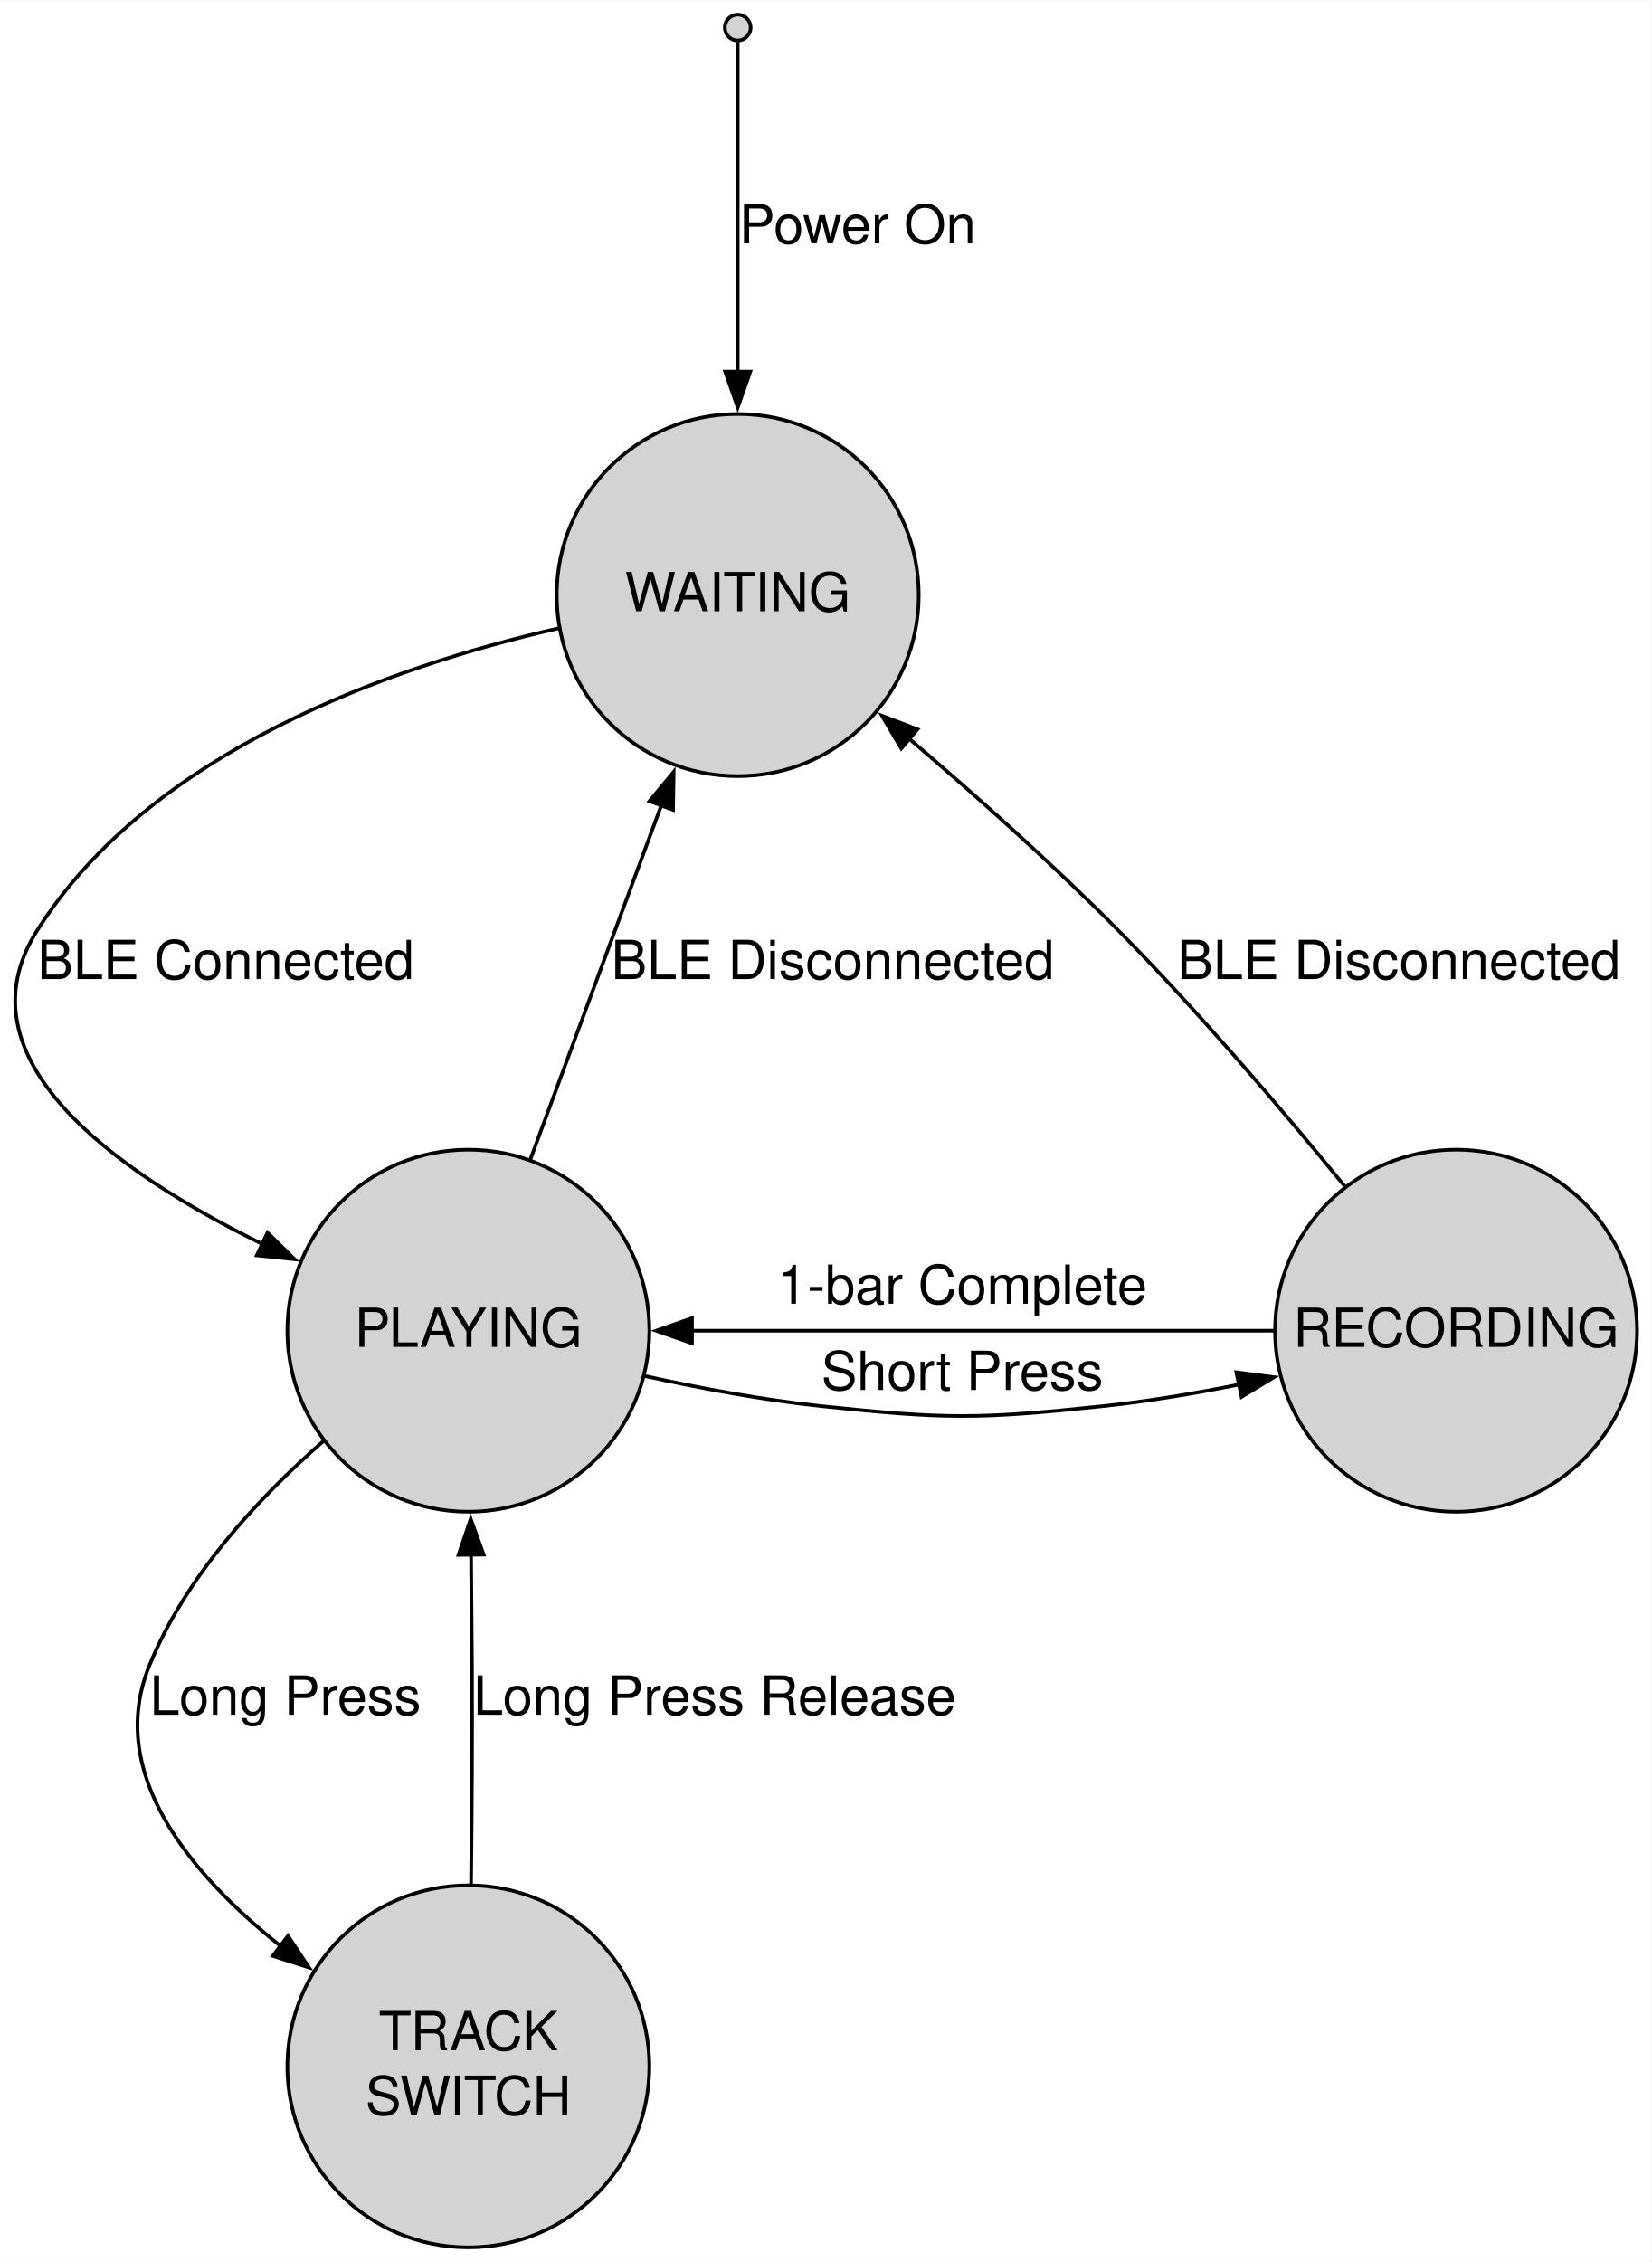
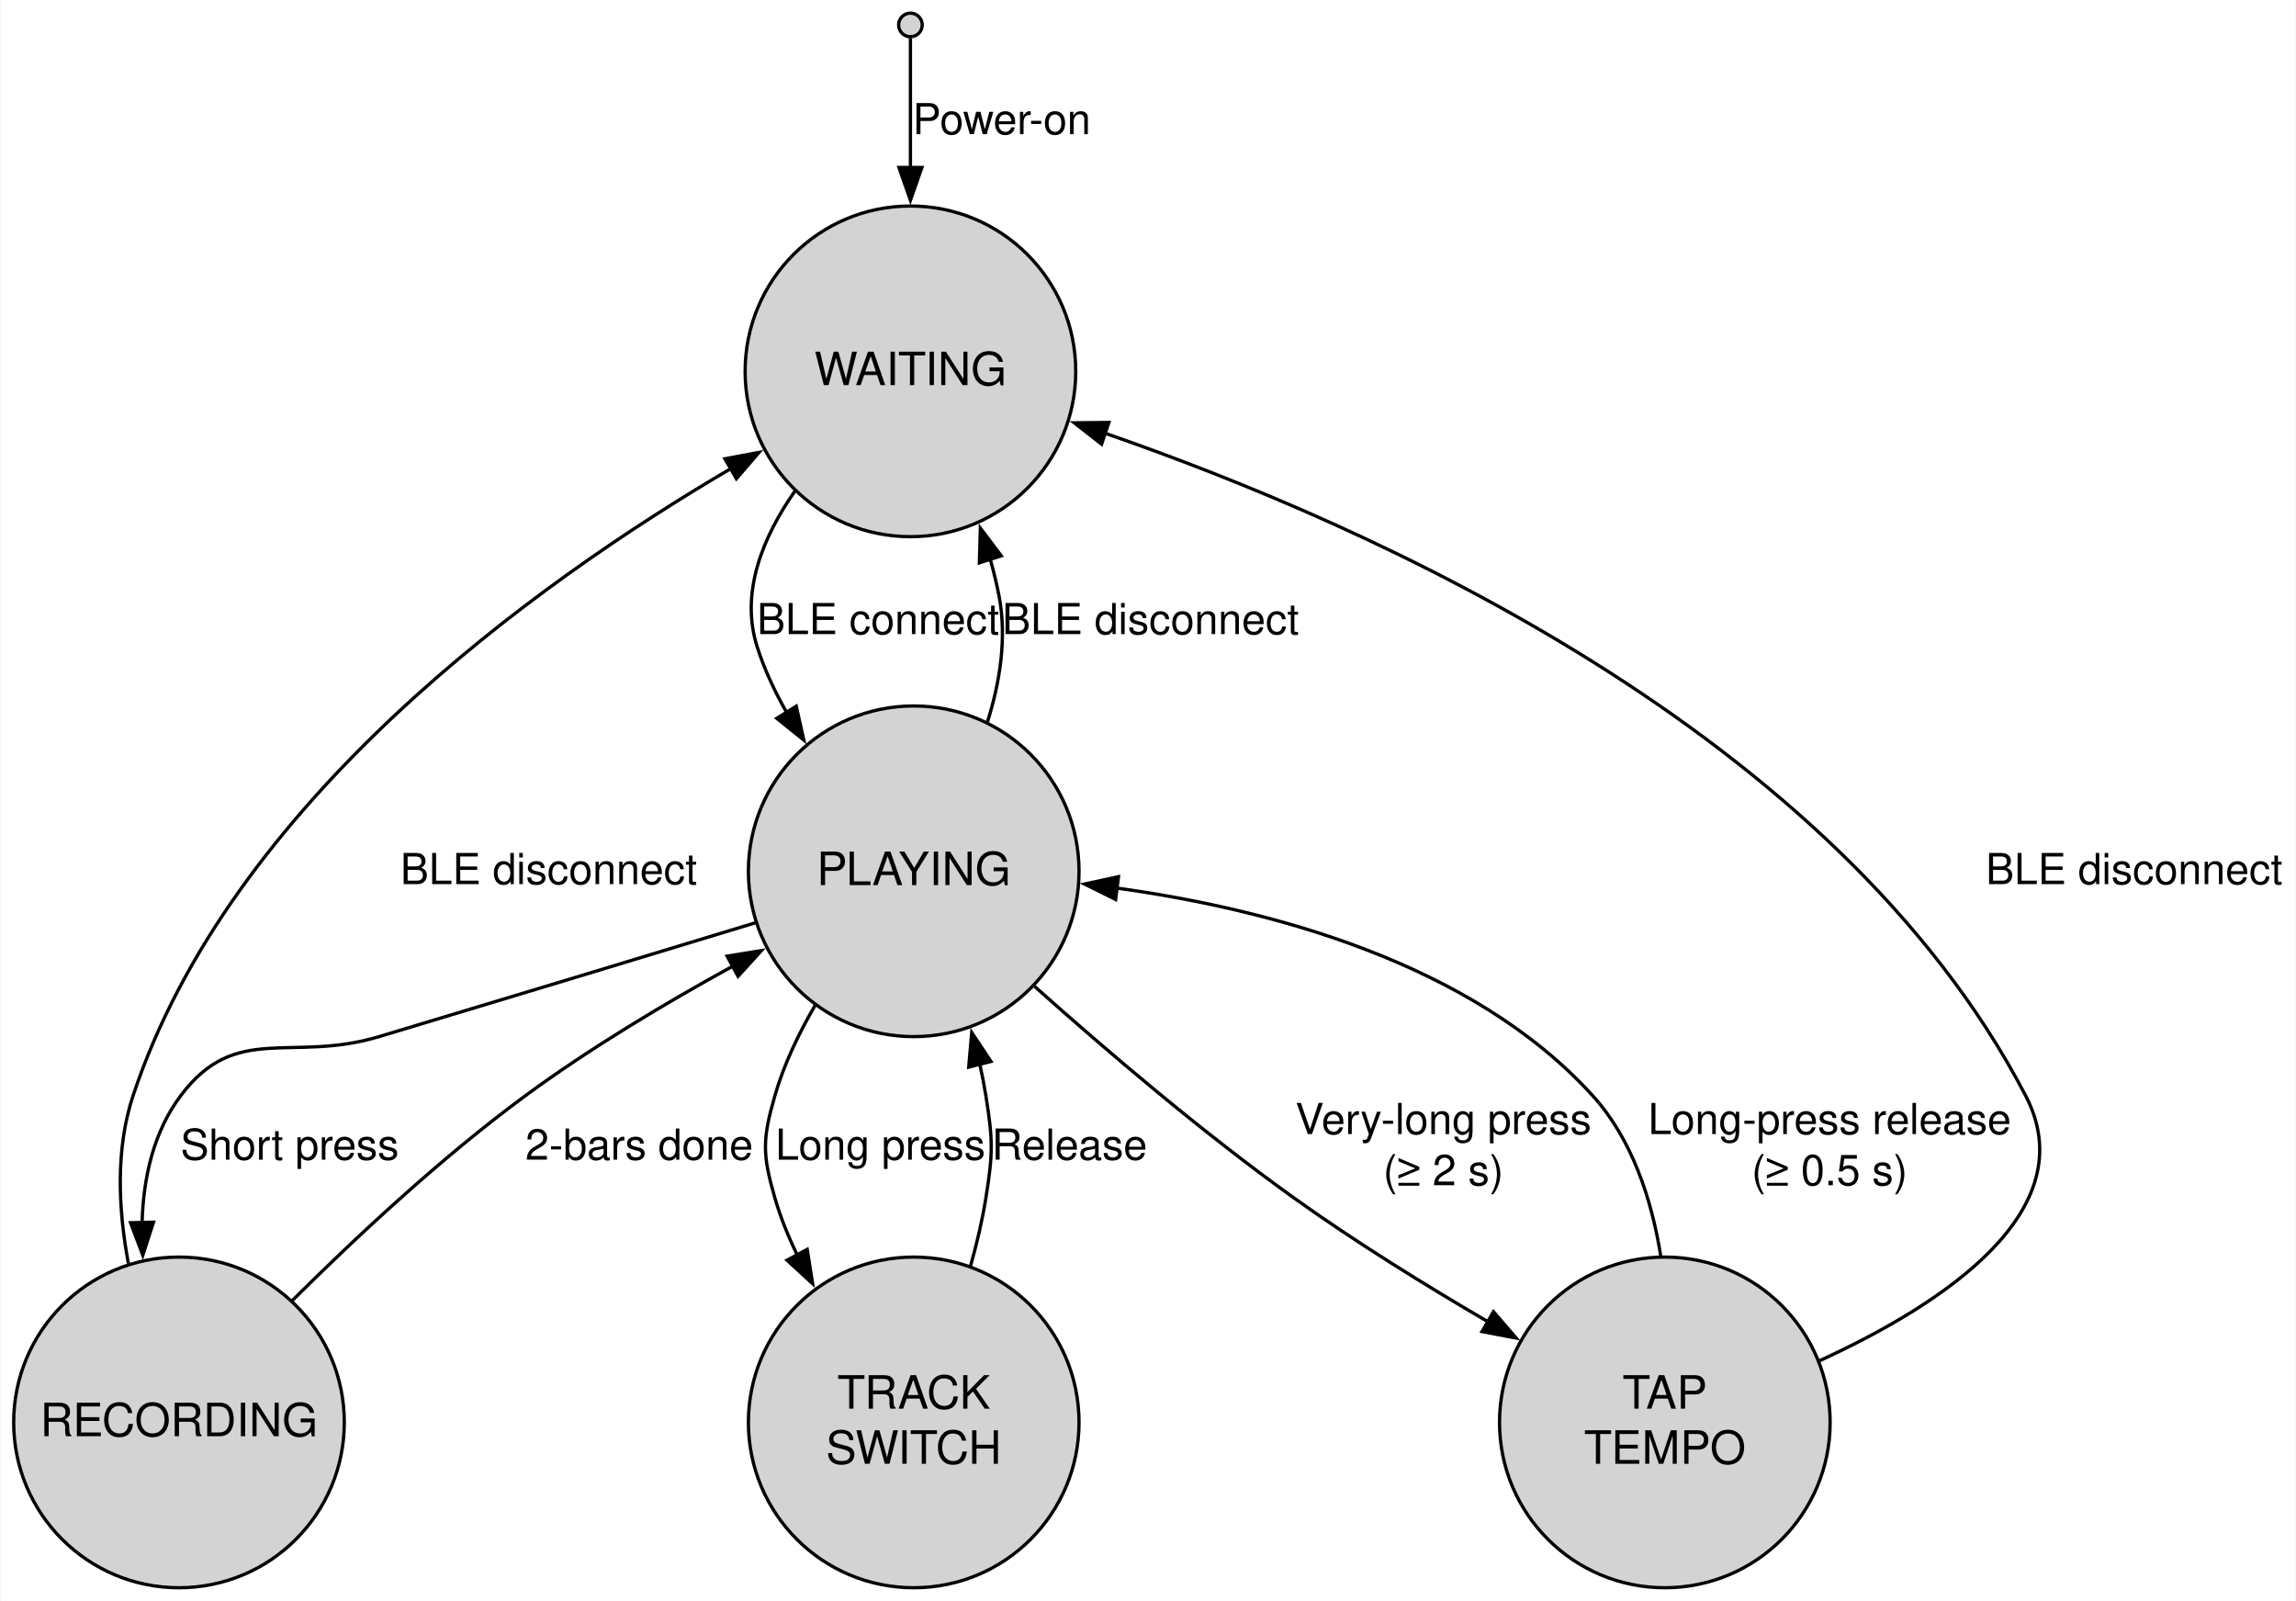
- <svg xmlns="http://www.w3.org/2000/svg" width="460pt" height="630pt" viewBox="0.00 0.00 459.80 629.60">
-   <g id="graph0" class="graph" transform="scale(1 1) rotate(0) translate(4 625.6)">
-     <polygon fill="white" stroke="none" points="-4,4 -4,-625.6 455.8,-625.6 455.8,4 -4,4" />
+ <svg xmlns="http://www.w3.org/2000/svg" width="700pt" height="488pt" viewBox="0.00 0.00 699.66 488.00">
+   <g id="graph0" class="graph" transform="scale(1 1) rotate(0) translate(4 484)">
+     <polygon fill="white" stroke="none" points="-4,4 -4,-484 695.66,-484 695.66,4 -4,4" />
    <g id="node1" class="node">
-       <ellipse fill="lightgray" stroke="black" cx="201.4" cy="-618" rx="3.6" ry="3.6" />
+       <ellipse fill="lightgray" stroke="black" cx="273.4" cy="-476.4" rx="3.6" ry="3.6" />
    </g>
    <g id="node2" class="node">
-       <ellipse fill="lightgray" stroke="black" cx="201.4" cy="-460" rx="50.4" ry="50.4" />
-       <text text-anchor="middle" x="201.4" y="-455.5" font-family="Helvetica,sans-Serif" font-size="15.00">WAITING</text>
+       <ellipse fill="lightgray" stroke="black" cx="273.4" cy="-370.8" rx="50.4" ry="50.4" />
+       <text text-anchor="middle" x="273.4" y="-366.6" font-family="Helvetica,sans-Serif" font-size="14.00">WAITING</text>
    </g>
    <g id="edge1" class="edge">
-       <path fill="none" stroke="black" d="M201.4,-614.02C201.4,-602.49 201.4,-559.57 201.4,-522.1" />
-       <polygon fill="black" stroke="black" points="204.9,-522.2 201.4,-512.2 197.9,-522.2 204.9,-522.2" />
-       <text text-anchor="middle" x="234.75" y="-557.9" font-family="Helvetica,sans-Serif" font-size="15.00">Power On</text>
+       <path fill="none" stroke="black" d="M273.4,-472.41C273.4,-466.02 273.4,-450.17 273.4,-432.9" />
+       <polygon fill="black" stroke="black" points="276.9,-432.95 273.4,-422.95 269.9,-432.95 276.9,-432.95" />
+       <text text-anchor="middle" x="301.22" y="-443.1" font-family="Helvetica,sans-Serif" font-size="13.00">Power-on</text>
    </g>
    <g id="node3" class="node">
-       <ellipse fill="lightgray" stroke="black" cx="126.4" cy="-255.2" rx="50.4" ry="50.4" />
-       <text text-anchor="middle" x="126.4" y="-250.7" font-family="Helvetica,sans-Serif" font-size="15.00">PLAYING</text>
+       <ellipse fill="lightgray" stroke="black" cx="274.4" cy="-218.4" rx="50.4" ry="50.4" />
+       <text text-anchor="middle" x="274.4" y="-214.2" font-family="Helvetica,sans-Serif" font-size="14.00">PLAYING</text>
    </g>
    <g id="edge2" class="edge">
-       <path fill="none" stroke="black" d="M151.44,-450.74C104.87,-440.1 37.99,-416.63 6.33,-366.6 -16.22,-330.97 28.07,-299.45 69.08,-279.3" />
-       <polygon fill="black" stroke="black" points="70.48,-282.51 78.03,-275.07 67.49,-276.18 70.48,-282.51" />
-       <text text-anchor="middle" x="58.86" y="-353.1" font-family="Helvetica,sans-Serif" font-size="15.00">BLE Connected</text>
+       <path fill="none" stroke="black" d="M238.32,-334.5C228.33,-320.28 221.42,-303.34 226.68,-286.8 228.85,-279.99 231.99,-273.27 235.63,-266.87" />
+       <polygon fill="black" stroke="black" points="238.59,-268.73 240.9,-258.39 232.65,-265.03 238.59,-268.73" />
+       <text text-anchor="middle" x="263.54" y="-290.7" font-family="Helvetica,sans-Serif" font-size="13.00">BLE connect</text>
    </g>
    <g id="edge3" class="edge">
-       <path fill="none" stroke="black" d="M143.61,-302.75C154.47,-332.1 168.57,-370.23 180.13,-401.48" />
-       <polygon fill="black" stroke="black" points="176.82,-402.63 183.57,-410.8 183.39,-400.21 176.82,-402.63" />
-       <text text-anchor="middle" x="227.85" y="-353.1" font-family="Helvetica,sans-Serif" font-size="15.00">BLE Disconnected</text>
+       <path fill="none" stroke="black" d="M296.82,-263.72C300.73,-276.1 302.86,-289.65 300.4,-302.4 299.67,-306.17 298.74,-309.99 297.66,-313.8" />
+       <polygon fill="black" stroke="black" points="294.42,-312.43 294.72,-323.02 301.09,-314.56 294.42,-312.43" />
+       <text text-anchor="middle" x="346.62" y="-290.7" font-family="Helvetica,sans-Serif" font-size="13.00">BLE disconnect</text>
    </g>
    <g id="node4" class="node">
-       <ellipse fill="lightgray" stroke="black" cx="401.4" cy="-255.2" rx="50.4" ry="50.4" />
-       <text text-anchor="middle" x="401.4" y="-250.7" font-family="Helvetica,sans-Serif" font-size="15.00">RECORDING</text>
+       <ellipse fill="lightgray" stroke="black" cx="50.4" cy="-50.4" rx="50.4" ry="50.4" />
+       <text text-anchor="middle" x="50.4" y="-46.2" font-family="Helvetica,sans-Serif" font-size="14.00">RECORDING</text>
+     </g>
+     <g id="edge6" class="edge">
+       <path fill="none" stroke="black" d="M226.28,-202.75C193.83,-192.88 150.06,-179.61 111.4,-168 84.54,-159.93 67.75,-172.44 50.93,-150 42.58,-138.87 39.48,-124.87 39.14,-110.94" />
+       <polygon fill="black" stroke="black" points="42.63,-111.44 39.37,-101.36 35.63,-111.27 42.63,-111.44" />
+       <text text-anchor="middle" x="84.16" y="-130.5" font-family="Helvetica,sans-Serif" font-size="13.00">Short press</text>
+     </g>
+     <g id="node5" class="node">
+       <ellipse fill="lightgray" stroke="black" cx="274.4" cy="-50.4" rx="50.4" ry="50.4" />
+       <text text-anchor="middle" x="274.4" y="-54.6" font-family="Helvetica,sans-Serif" font-size="14.00">TRACK</text>
+       <text text-anchor="middle" x="274.4" y="-37.8" font-family="Helvetica,sans-Serif" font-size="14.00">SWITCH</text>
+     </g>
+     <g id="edge8" class="edge">
+       <path fill="none" stroke="black" d="M244.29,-177.45C239.26,-168.81 234.79,-159.43 232.08,-150 228.24,-136.67 228.24,-132.13 232.08,-118.8 233.78,-112.91 236.16,-107.03 238.93,-101.35" />
+       <polygon fill="black" stroke="black" points="241.93,-103.15 243.58,-92.69 235.77,-99.85 241.93,-103.15" />
+       <text text-anchor="middle" x="264.24" y="-130.5" font-family="Helvetica,sans-Serif" font-size="13.00">Long press</text>
+     </g>
+     <g id="node6" class="node">
+       <ellipse fill="lightgray" stroke="black" cx="503.4" cy="-50.4" rx="50.4" ry="50.4" />
+       <text text-anchor="middle" x="503.4" y="-54.6" font-family="Helvetica,sans-Serif" font-size="14.00">TAP</text>
+       <text text-anchor="middle" x="503.4" y="-37.8" font-family="Helvetica,sans-Serif" font-size="14.00">TEMPO</text>
+     </g>
+     <g id="edge10" class="edge">
+       <path fill="none" stroke="black" d="M311.23,-183.33C333.41,-163.52 362.64,-138.64 390.36,-118.8 409.03,-105.44 430.46,-92.18 449.61,-81.01" />
+       <polygon fill="black" stroke="black" points="451.16,-84.15 458.07,-76.12 447.66,-78.09 451.16,-84.15" />
+       <text text-anchor="middle" x="435.88" y="-138.3" font-family="Helvetica,sans-Serif" font-size="13.00">Very-long press</text>
+       <text text-anchor="middle" x="435.88" y="-122.7" font-family="Helvetica,sans-Serif" font-size="13.00">(≥ 2 s)</text>
+     </g>
+     <g id="edge4" class="edge">
+       <path fill="none" stroke="black" d="M34.98,-98.84C31.88,-115.33 31.01,-133.76 36.4,-150 66.05,-239.3 158.52,-305.91 218.81,-341.25" />
+       <polygon fill="black" stroke="black" points="216.84,-344.15 227.25,-346.1 220.33,-338.08 216.84,-344.15" />
+       <text text-anchor="middle" x="163.13" y="-214.5" font-family="Helvetica,sans-Serif" font-size="13.00">BLE disconnect</text>
+     </g>
+     <g id="edge7" class="edge">
+       <path fill="none" stroke="black" d="M84.75,-87.36C104.58,-107.09 130.56,-131.27 156.02,-150 175.75,-164.51 198.88,-178.31 219.45,-189.6" />
+       <polygon fill="black" stroke="black" points="217.51,-192.54 227.97,-194.22 220.84,-186.38 217.51,-192.54" />
+       <text text-anchor="middle" x="190.71" y="-130.5" font-family="Helvetica,sans-Serif" font-size="13.00">2-bars done</text>
+     </g>
+     <g id="edge9" class="edge">
+       <path fill="none" stroke="black" d="M291.72,-98.07C293.66,-104.94 295.32,-111.99 296.4,-118.8 298.58,-132.49 298.58,-136.31 296.4,-150 295.89,-153.19 295.26,-156.44 294.53,-159.69" />
+       <polygon fill="black" stroke="black" points="291.17,-158.71 292.09,-169.26 297.95,-160.43 291.17,-158.71" />
+       <text text-anchor="middle" x="321.88" y="-130.5" font-family="Helvetica,sans-Serif" font-size="13.00">Release</text>
    </g>
    <g id="edge5" class="edge">
-       <path fill="none" stroke="black" d="M175.59,-242.57C191.19,-239.14 208.57,-235.9 224.72,-234.2 259.35,-230.54 268.44,-230.54 303.08,-234.2 315.44,-235.51 328.53,-237.71 340.99,-240.21" />
-       <polygon fill="black" stroke="black" points="340.22,-243.63 350.73,-242.26 341.67,-236.78 340.22,-243.63" />
-       <text text-anchor="middle" x="263.9" y="-238.7" font-family="Helvetica,sans-Serif" font-size="15.00">Short Press</text>
+       <path fill="none" stroke="black" d="M550.56,-69.2C588.14,-86.41 631.65,-114.97 613.4,-150 555.51,-261.11 413.4,-324.05 332.42,-352.04" />
+       <polygon fill="black" stroke="black" points="331.68,-348.59 323.33,-355.11 333.92,-355.22 331.68,-348.59" />
+       <text text-anchor="middle" x="646.49" y="-214.5" font-family="Helvetica,sans-Serif" font-size="13.00">BLE disconnect</text>
    </g>
-     <g id="node5" class="node">
-       <ellipse fill="lightgray" stroke="black" cx="126.4" cy="-50.4" rx="50.4" ry="50.4" />
-       <text text-anchor="middle" x="126.4" y="-54.9" font-family="Helvetica,sans-Serif" font-size="15.00">TRACK</text>
-       <text text-anchor="middle" x="126.4" y="-36.9" font-family="Helvetica,sans-Serif" font-size="15.00">SWITCH</text>
-     </g>
-     <g id="edge7" class="edge">
-       <path fill="none" stroke="black" d="M86.25,-224.65C67.65,-208.43 47.5,-186.57 37.52,-161.8 25.59,-132.2 48.57,-104.25 74.14,-83.88" />
-       <polygon fill="black" stroke="black" points="76.17,-86.74 82.03,-77.92 71.94,-81.15 76.17,-86.74" />
-       <text text-anchor="middle" x="75.46" y="-148.3" font-family="Helvetica,sans-Serif" font-size="15.00">Long Press</text>
-     </g>
-     <g id="edge4" class="edge">
-       <path fill="none" stroke="black" d="M370.34,-295.5C352.63,-317.16 329.61,-344.13 307.4,-366.6 289.18,-385.04 267.83,-404.08 249.09,-420.05" />
-       <polygon fill="black" stroke="black" points="246.94,-417.28 241.57,-426.41 251.46,-422.63 246.94,-417.28" />
-       <text text-anchor="middle" x="385.47" y="-353.1" font-family="Helvetica,sans-Serif" font-size="15.00">BLE Disconnected</text>
-     </g>
-     <g id="edge6" class="edge">
-       <path fill="none" stroke="black" d="M350.93,-255.2C305.2,-255.2 237.64,-255.2 188.58,-255.2" />
-       <polygon fill="black" stroke="black" points="188.67,-251.7 178.67,-255.2 188.67,-258.7 188.67,-251.7" />
-       <text text-anchor="middle" x="263.9" y="-262.7" font-family="Helvetica,sans-Serif" font-size="15.00">1-bar Complete</text>
-     </g>
-     <g id="edge8" class="edge">
-       <path fill="none" stroke="black" d="M127.15,-101.14C127.36,-120.12 127.51,-141.96 127.4,-161.8 127.34,-171.93 127.25,-182.69 127.15,-193.14" />
-       <polygon fill="black" stroke="black" points="123.66,-192.78 127.05,-202.82 130.66,-192.85 123.66,-192.78" />
-       <text text-anchor="middle" x="194.98" y="-148.3" font-family="Helvetica,sans-Serif" font-size="15.00">Long Press Release</text>
+     <g id="edge11" class="edge">
+       <path fill="none" stroke="black" d="M502.16,-101.14C499.37,-118.42 493.43,-136.76 481.4,-150 444.41,-190.69 382.6,-206.9 336.13,-213.31" />
+       <polygon fill="black" stroke="black" points="335.96,-209.81 326.47,-214.52 336.83,-216.75 335.96,-209.81" />
+       <text text-anchor="middle" x="553.63" y="-138.3" font-family="Helvetica,sans-Serif" font-size="13.00">Long-press release</text>
+       <text text-anchor="middle" x="553.63" y="-122.7" font-family="Helvetica,sans-Serif" font-size="13.00">(≥ 0.5 s)</text>
    </g>
  </g>
</svg>
